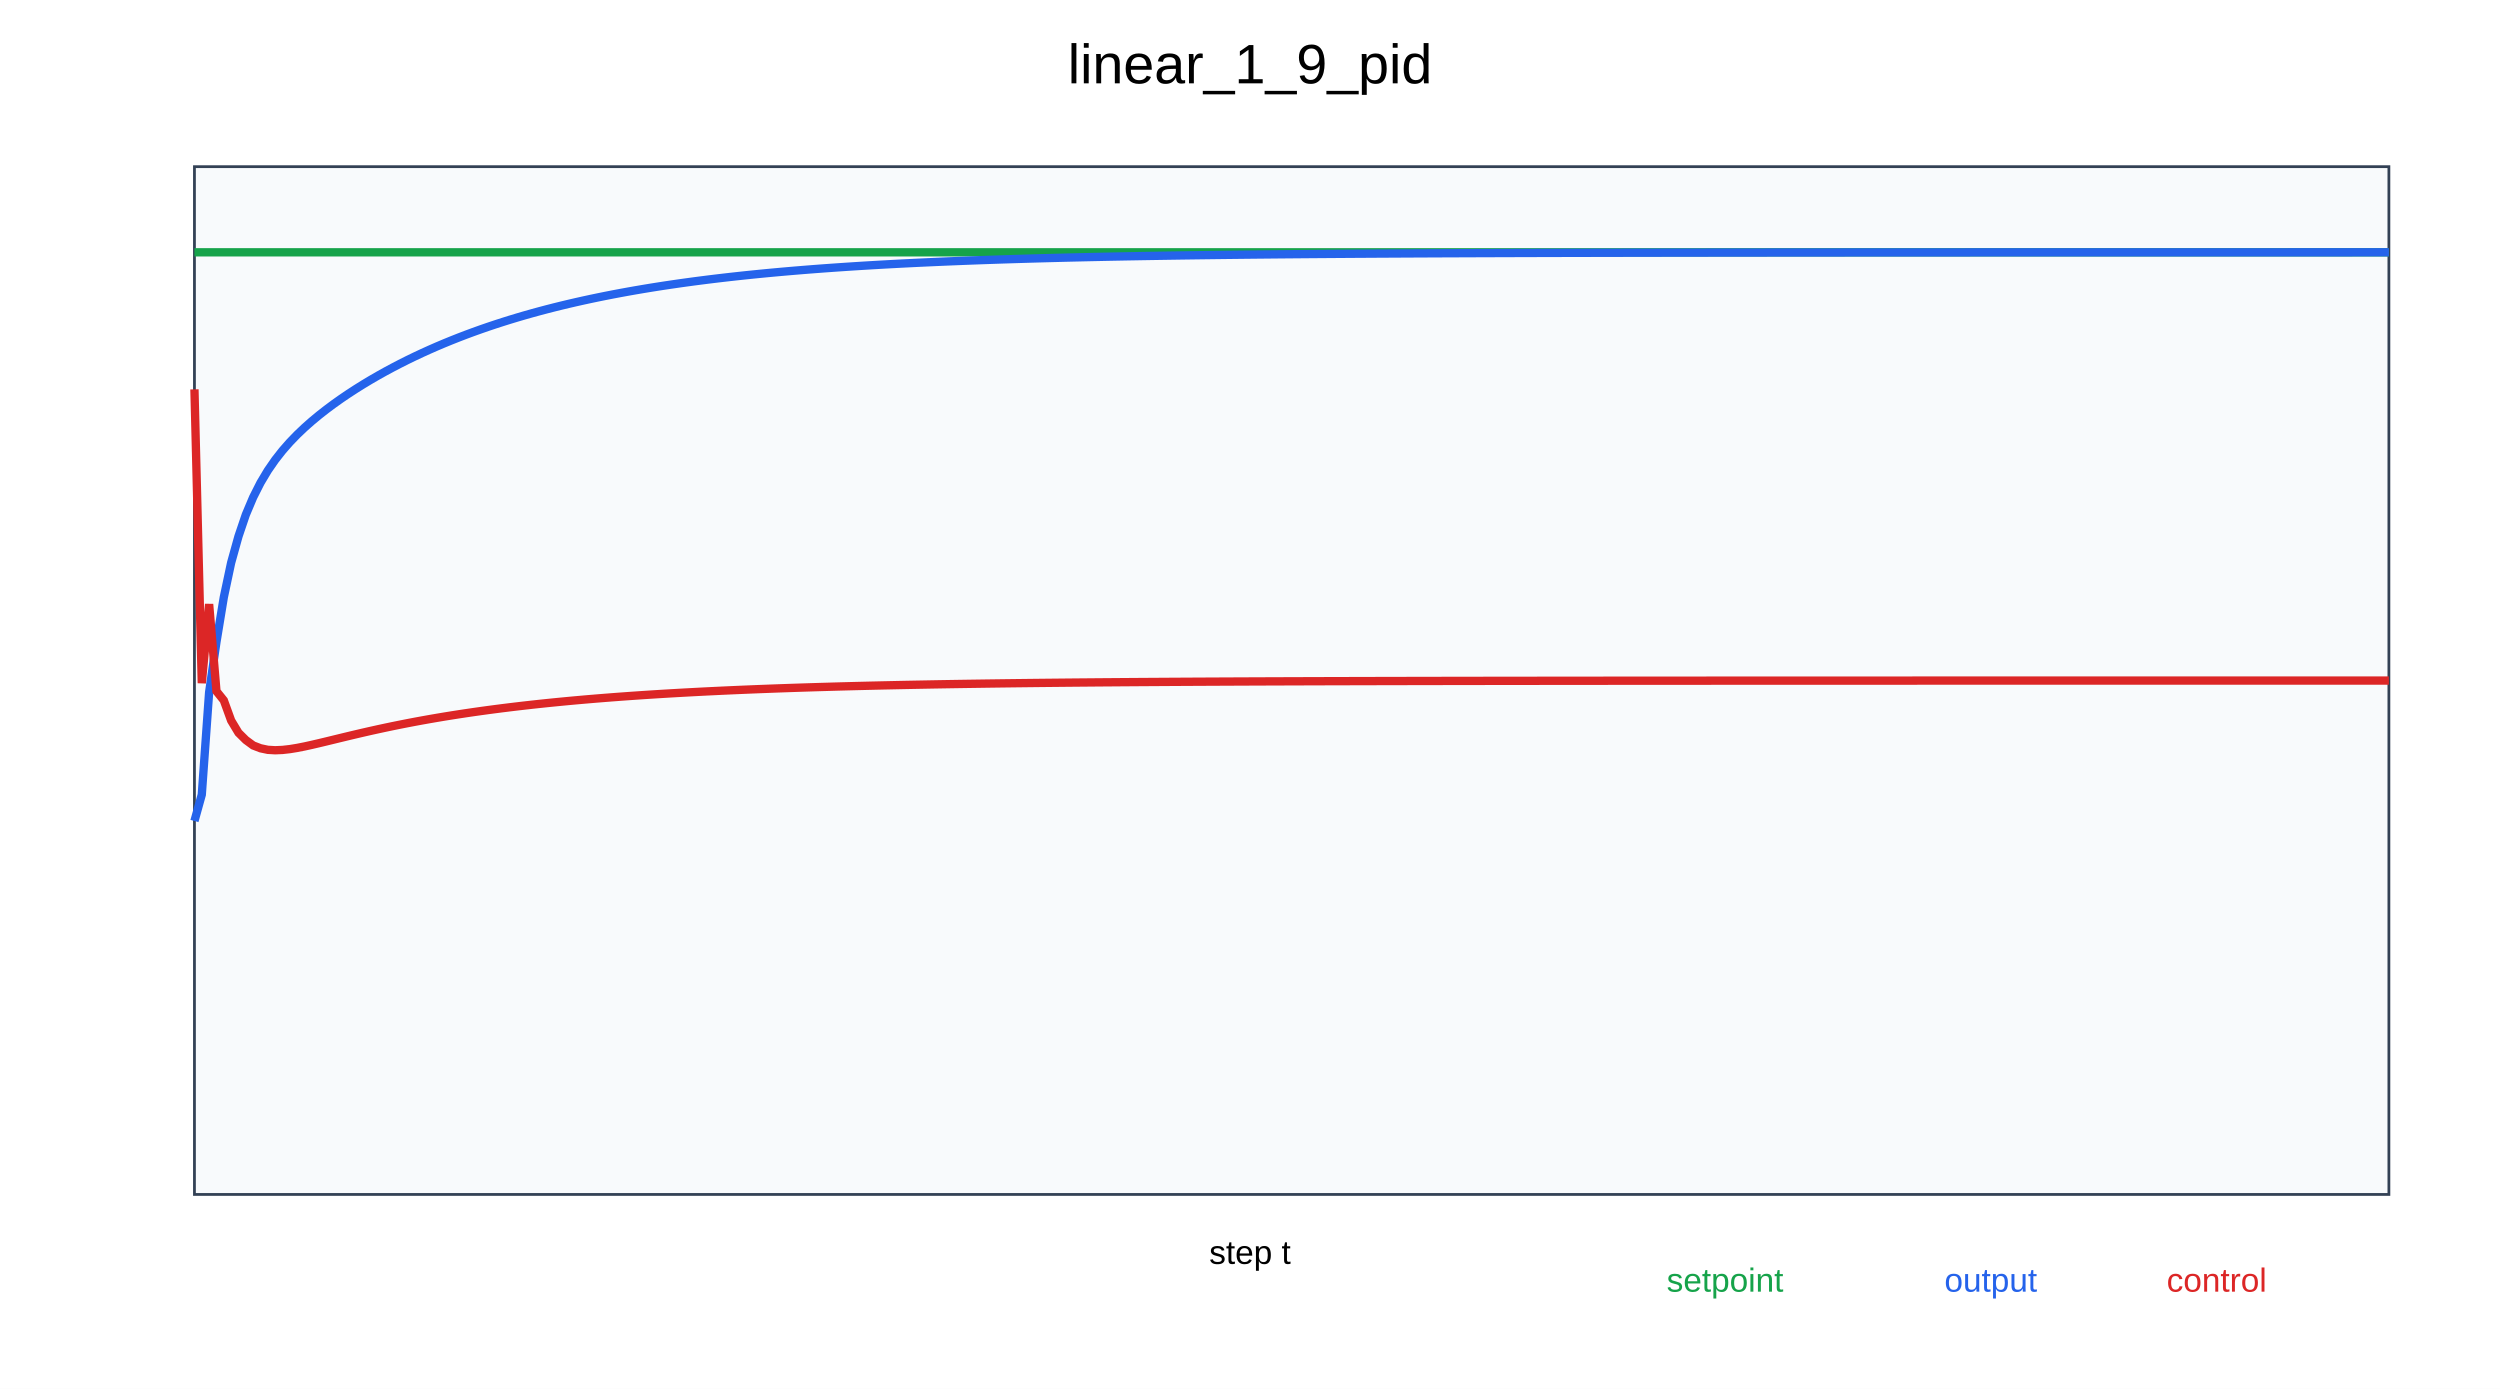
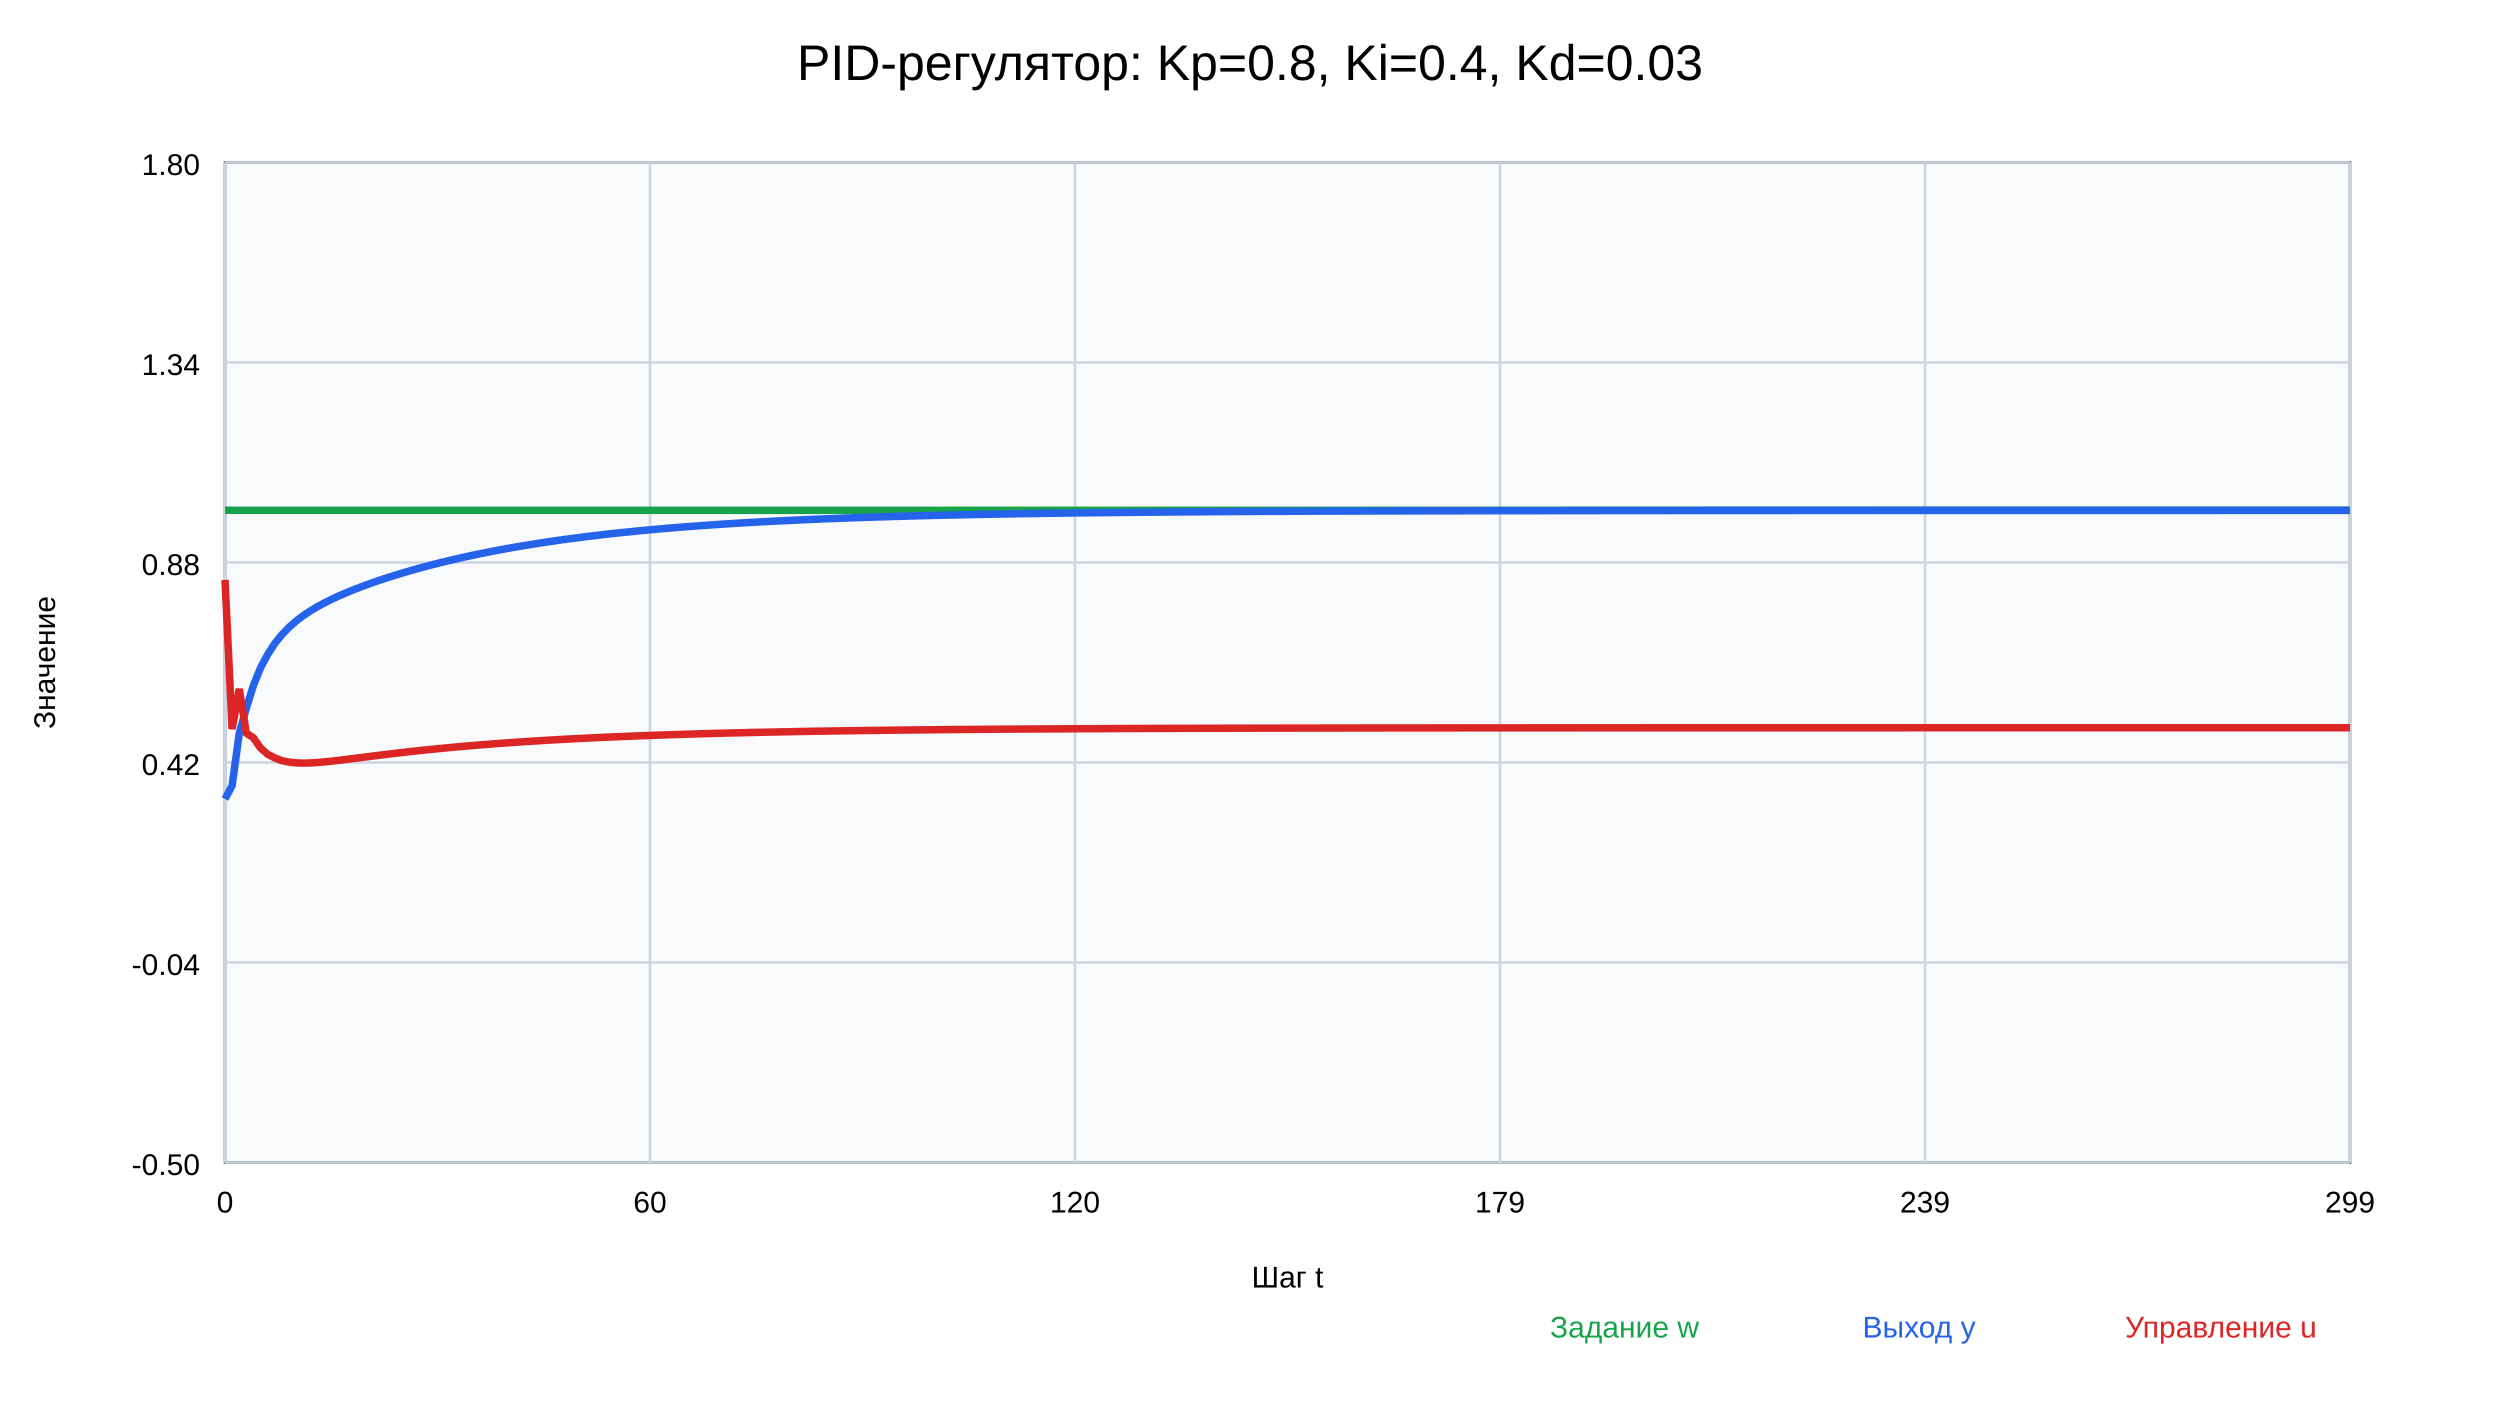
- <svg xmlns="http://www.w3.org/2000/svg" width="900" height="500">
-   <rect x="0" y="0" width="900" height="500" fill="white" />
-   <text x="450" y="30" text-anchor="middle" font-family="Arial" font-size="20">linear_1_9_pid</text>
-   <rect x="70" y="60" width="790" height="370" fill="#f8fafc" stroke="#334155" />
-   <polyline fill="none" stroke="#16a34a" stroke-width="3" points="70,90.833 72.642,90.833 75.284,90.833 77.926,90.833 80.569,90.833 83.211,90.833 85.853,90.833 88.495,90.833 91.137,90.833 93.779,90.833 96.421,90.833 99.064,90.833 101.706,90.833 104.348,90.833 106.99,90.833 109.632,90.833 112.274,90.833 114.916,90.833 117.559,90.833 120.201,90.833 122.843,90.833 125.485,90.833 128.127,90.833 130.769,90.833 133.411,90.833 136.054,90.833 138.696,90.833 141.338,90.833 143.98,90.833 146.622,90.833 149.264,90.833 151.906,90.833 154.548,90.833 157.191,90.833 159.833,90.833 162.475,90.833 165.117,90.833 167.759,90.833 170.401,90.833 173.043,90.833 175.686,90.833 178.328,90.833 180.97,90.833 183.612,90.833 186.254,90.833 188.896,90.833 191.538,90.833 194.181,90.833 196.823,90.833 199.465,90.833 202.107,90.833 204.749,90.833 207.391,90.833 210.033,90.833 212.676,90.833 215.318,90.833 217.96,90.833 220.602,90.833 223.244,90.833 225.886,90.833 228.528,90.833 231.171,90.833 233.813,90.833 236.455,90.833 239.097,90.833 241.739,90.833 244.381,90.833 247.023,90.833 249.666,90.833 252.308,90.833 254.95,90.833 257.592,90.833 260.234,90.833 262.876,90.833 265.518,90.833 268.161,90.833 270.803,90.833 273.445,90.833 276.087,90.833 278.729,90.833 281.371,90.833 284.013,90.833 286.656,90.833 289.298,90.833 291.94,90.833 294.582,90.833 297.224,90.833 299.866,90.833 302.508,90.833 305.151,90.833 307.793,90.833 310.435,90.833 313.077,90.833 315.719,90.833 318.361,90.833 321.003,90.833 323.645,90.833 326.288,90.833 328.93,90.833 331.572,90.833 334.214,90.833 336.856,90.833 339.498,90.833 342.14,90.833 344.783,90.833 347.425,90.833 350.067,90.833 352.709,90.833 355.351,90.833 357.993,90.833 360.635,90.833 363.278,90.833 365.92,90.833 368.562,90.833 371.204,90.833 373.846,90.833 376.488,90.833 379.13,90.833 381.773,90.833 384.415,90.833 387.057,90.833 389.699,90.833 392.341,90.833 394.983,90.833 397.625,90.833 400.268,90.833 402.91,90.833 405.552,90.833 408.194,90.833 410.836,90.833 413.478,90.833 416.12,90.833 418.763,90.833 421.405,90.833 424.047,90.833 426.689,90.833 429.331,90.833 431.973,90.833 434.615,90.833 437.258,90.833 439.9,90.833 442.542,90.833 445.184,90.833 447.826,90.833 450.468,90.833 453.11,90.833 455.753,90.833 458.395,90.833 461.037,90.833 463.679,90.833 466.321,90.833 468.963,90.833 471.605,90.833 474.247,90.833 476.89,90.833 479.532,90.833 482.174,90.833 484.816,90.833 487.458,90.833 490.1,90.833 492.742,90.833 495.385,90.833 498.027,90.833 500.669,90.833 503.311,90.833 505.953,90.833 508.595,90.833 511.237,90.833 513.88,90.833 516.522,90.833 519.164,90.833 521.806,90.833 524.448,90.833 527.09,90.833 529.732,90.833 532.375,90.833 535.017,90.833 537.659,90.833 540.301,90.833 542.943,90.833 545.585,90.833 548.227,90.833 550.87,90.833 553.512,90.833 556.154,90.833 558.796,90.833 561.438,90.833 564.08,90.833 566.722,90.833 569.365,90.833 572.007,90.833 574.649,90.833 577.291,90.833 579.933,90.833 582.575,90.833 585.217,90.833 587.86,90.833 590.502,90.833 593.144,90.833 595.786,90.833 598.428,90.833 601.07,90.833 603.712,90.833 606.355,90.833 608.997,90.833 611.639,90.833 614.281,90.833 616.923,90.833 619.565,90.833 622.207,90.833 624.849,90.833 627.492,90.833 630.134,90.833 632.776,90.833 635.418,90.833 638.06,90.833 640.702,90.833 643.344,90.833 645.987,90.833 648.629,90.833 651.271,90.833 653.913,90.833 656.555,90.833 659.197,90.833 661.839,90.833 664.482,90.833 667.124,90.833 669.766,90.833 672.408,90.833 675.05,90.833 677.692,90.833 680.334,90.833 682.977,90.833 685.619,90.833 688.261,90.833 690.903,90.833 693.545,90.833 696.187,90.833 698.829,90.833 701.472,90.833 704.114,90.833 706.756,90.833 709.398,90.833 712.04,90.833 714.682,90.833 717.324,90.833 719.967,90.833 722.609,90.833 725.251,90.833 727.893,90.833 730.535,90.833 733.177,90.833 735.819,90.833 738.462,90.833 741.104,90.833 743.746,90.833 746.388,90.833 749.03,90.833 751.672,90.833 754.314,90.833 756.957,90.833 759.599,90.833 762.241,90.833 764.883,90.833 767.525,90.833 770.167,90.833 772.809,90.833 775.452,90.833 778.094,90.833 780.736,90.833 783.378,90.833 786.02,90.833 788.662,90.833 791.304,90.833 793.946,90.833 796.589,90.833 799.231,90.833 801.873,90.833 804.515,90.833 807.157,90.833 809.799,90.833 812.441,90.833 815.084,90.833 817.726,90.833 820.368,90.833 823.01,90.833 825.652,90.833 828.294,90.833 830.936,90.833 833.579,90.833 836.221,90.833 838.863,90.833 841.505,90.833 844.147,90.833 846.789,90.833 849.431,90.833 852.074,90.833 854.716,90.833 857.358,90.833 860,90.833 " />
-   <polyline fill="none" stroke="#2563eb" stroke-width="3" points="70,295.567 72.642,286.075 75.284,249.23 77.926,231.087 80.569,215.015 83.211,202.573 85.853,193.082 88.495,185.288 91.137,179.027 93.779,173.798 96.421,169.374 99.064,165.552 101.706,162.188 104.348,159.18 106.99,156.447 109.632,153.934 112.274,151.598 114.916,149.409 117.559,147.341 120.201,145.379 122.843,143.508 125.485,141.718 128.127,140.002 130.769,138.352 133.411,136.765 136.054,135.235 138.696,133.76 141.338,132.336 143.98,130.962 146.622,129.634 149.264,128.351 151.906,127.112 154.548,125.914 157.191,124.756 159.833,123.636 162.475,122.554 165.117,121.507 167.759,120.495 170.401,119.517 173.043,118.571 175.686,117.656 178.328,116.771 180.97,115.916 183.612,115.089 186.254,114.289 188.896,113.515 191.538,112.767 194.181,112.044 196.823,111.344 199.465,110.668 202.107,110.014 204.749,109.381 207.391,108.77 210.033,108.178 212.676,107.606 215.318,107.053 217.96,106.518 220.602,106.001 223.244,105.501 225.886,105.017 228.528,104.549 231.171,104.097 233.813,103.659 236.455,103.236 239.097,102.827 241.739,102.432 244.381,102.049 247.023,101.68 249.666,101.322 252.308,100.976 254.95,100.641 257.592,100.318 260.234,100.005 262.876,99.703 265.518,99.41 268.161,99.127 270.803,98.854 273.445,98.589 276.087,98.334 278.729,98.086 281.371,97.847 284.013,97.616 286.656,97.392 289.298,97.176 291.94,96.967 294.582,96.764 297.224,96.569 299.866,96.38 302.508,96.197 305.151,96.02 307.793,95.849 310.435,95.683 313.077,95.523 315.719,95.369 318.361,95.219 321.003,95.075 323.645,94.935 326.288,94.799 328.93,94.669 331.572,94.542 334.214,94.42 336.856,94.302 339.498,94.187 342.14,94.077 344.783,93.97 347.425,93.866 350.067,93.766 352.709,93.669 355.351,93.576 357.993,93.486 360.635,93.398 363.278,93.314 365.92,93.232 368.562,93.153 371.204,93.076 373.846,93.002 376.488,92.931 379.13,92.862 381.773,92.795 384.415,92.73 387.057,92.667 389.699,92.607 392.341,92.548 394.983,92.492 397.625,92.437 400.268,92.384 402.91,92.333 405.552,92.284 408.194,92.236 410.836,92.19 413.478,92.145 416.12,92.102 418.763,92.06 421.405,92.019 424.047,91.98 426.689,91.942 429.331,91.906 431.973,91.87 434.615,91.836 437.258,91.803 439.9,91.771 442.542,91.74 445.184,91.71 447.826,91.681 450.468,91.653 453.11,91.626 455.753,91.6 458.395,91.575 461.037,91.55 463.679,91.527 466.321,91.504 468.963,91.482 471.605,91.46 474.247,91.44 476.89,91.42 479.532,91.4 482.174,91.382 484.816,91.364 487.458,91.346 490.1,91.329 492.742,91.313 495.385,91.297 498.027,91.282 500.669,91.267 503.311,91.253 505.953,91.239 508.595,91.225 511.237,91.213 513.88,91.2 516.522,91.188 519.164,91.176 521.806,91.165 524.448,91.154 527.09,91.144 529.732,91.133 532.375,91.123 535.017,91.114 537.659,91.105 540.301,91.096 542.943,91.087 545.585,91.079 548.227,91.07 550.87,91.063 553.512,91.055 556.154,91.048 558.796,91.041 561.438,91.034 564.08,91.027 566.722,91.021 569.365,91.015 572.007,91.009 574.649,91.003 577.291,90.997 579.933,90.992 582.575,90.987 585.217,90.982 587.86,90.977 590.502,90.972 593.144,90.967 595.786,90.963 598.428,90.959 601.07,90.955 603.712,90.951 606.355,90.947 608.997,90.943 611.639,90.939 614.281,90.936 616.923,90.933 619.565,90.929 622.207,90.926 624.849,90.923 627.492,90.92 630.134,90.917 632.776,90.914 635.418,90.912 638.06,90.909 640.702,90.907 643.344,90.904 645.987,90.902 648.629,90.9 651.271,90.897 653.913,90.895 656.555,90.893 659.197,90.891 661.839,90.889 664.482,90.888 667.124,90.886 669.766,90.884 672.408,90.882 675.05,90.881 677.692,90.879 680.334,90.878 682.977,90.876 685.619,90.875 688.261,90.873 690.903,90.872 693.545,90.871 696.187,90.87 698.829,90.868 701.472,90.867 704.114,90.866 706.756,90.865 709.398,90.864 712.04,90.863 714.682,90.862 717.324,90.861 719.967,90.86 722.609,90.859 725.251,90.858 727.893,90.858 730.535,90.857 733.177,90.856 735.819,90.855 738.462,90.855 741.104,90.854 743.746,90.853 746.388,90.853 749.03,90.852 751.672,90.851 754.314,90.851 756.957,90.85 759.599,90.85 762.241,90.849 764.883,90.849 767.525,90.848 770.167,90.847 772.809,90.847 775.452,90.847 778.094,90.846 780.736,90.846 783.378,90.845 786.02,90.845 788.662,90.844 791.304,90.844 793.946,90.844 796.589,90.844 799.231,90.843 801.873,90.843 804.515,90.843 807.157,90.842 809.799,90.842 812.441,90.842 815.084,90.841 817.726,90.841 820.368,90.841 823.01,90.841 825.652,90.84 828.294,90.84 830.936,90.84 833.579,90.84 836.221,90.84 838.863,90.839 841.505,90.839 844.147,90.839 846.789,90.839 849.431,90.838 852.074,90.838 854.716,90.838 857.358,90.838 860,90.838 " />
-   <polyline fill="none" stroke="#dc2626" stroke-width="3" points="70,140.167 72.642,245.937 75.284,217.489 77.926,248.835 80.569,252.128 83.211,259.398 85.853,263.792 88.495,266.41 91.137,268.358 93.779,269.378 96.421,269.935 99.064,270.09 101.706,269.978 104.348,269.677 106.99,269.244 109.632,268.723 112.274,268.143 114.916,267.528 117.559,266.893 120.201,266.25 122.843,265.607 125.485,264.969 128.127,264.341 130.769,263.726 133.411,263.124 136.054,262.538 138.696,261.969 141.338,261.415 143.98,260.879 146.622,260.358 149.264,259.854 151.906,259.366 154.548,258.894 157.191,258.437 159.833,257.994 162.475,257.566 165.117,257.152 167.759,256.752 170.401,256.364 173.043,255.99 175.686,255.627 178.328,255.277 180.97,254.938 183.612,254.61 186.254,254.294 188.896,253.987 191.538,253.691 194.181,253.404 196.823,253.127 199.465,252.859 202.107,252.6 204.749,252.349 207.391,252.107 210.033,251.872 212.676,251.646 215.318,251.427 217.96,251.215 220.602,251.01 223.244,250.812 225.886,250.62 228.528,250.435 231.171,250.255 233.813,250.082 236.455,249.914 239.097,249.752 241.739,249.596 244.381,249.444 247.023,249.298 249.666,249.156 252.308,249.019 254.95,248.886 257.592,248.758 260.234,248.634 262.876,248.514 265.518,248.398 268.161,248.286 270.803,248.178 273.445,248.073 276.087,247.972 278.729,247.874 281.371,247.779 284.013,247.687 286.656,247.599 289.298,247.513 291.94,247.43 294.582,247.35 297.224,247.273 299.866,247.198 302.508,247.125 305.151,247.055 307.793,246.987 310.435,246.922 313.077,246.858 315.719,246.797 318.361,246.738 321.003,246.681 323.645,246.625 326.288,246.571 328.93,246.52 331.572,246.47 334.214,246.421 336.856,246.374 339.498,246.329 342.14,246.285 344.783,246.243 347.425,246.202 350.067,246.162 352.709,246.124 355.351,246.087 357.993,246.051 360.635,246.016 363.278,245.983 365.92,245.95 368.562,245.919 371.204,245.889 373.846,245.859 376.488,245.831 379.13,245.804 381.773,245.777 384.415,245.751 387.057,245.727 389.699,245.703 392.341,245.68 394.983,245.657 397.625,245.635 400.268,245.615 402.91,245.594 405.552,245.575 408.194,245.556 410.836,245.537 413.478,245.52 416.12,245.503 418.763,245.486 421.405,245.47 424.047,245.454 426.689,245.439 429.331,245.425 431.973,245.411 434.615,245.397 437.258,245.384 439.9,245.372 442.542,245.359 445.184,245.347 447.826,245.336 450.468,245.325 453.11,245.314 455.753,245.304 458.395,245.294 461.037,245.284 463.679,245.275 466.321,245.266 468.963,245.257 471.605,245.248 474.247,245.24 476.89,245.232 479.532,245.225 482.174,245.217 484.816,245.21 487.458,245.203 490.1,245.197 492.742,245.19 495.385,245.184 498.027,245.178 500.669,245.172 503.311,245.166 505.953,245.161 508.595,245.155 511.237,245.15 513.88,245.145 516.522,245.141 519.164,245.136 521.806,245.131 524.448,245.127 527.09,245.123 529.732,245.119 532.375,245.115 535.017,245.111 537.659,245.107 540.301,245.104 542.943,245.1 545.585,245.097 548.227,245.094 550.87,245.091 553.512,245.088 556.154,245.085 558.796,245.082 561.438,245.079 564.08,245.077 566.722,245.074 569.365,245.072 572.007,245.069 574.649,245.067 577.291,245.065 579.933,245.063 582.575,245.061 585.217,245.059 587.86,245.057 590.502,245.055 593.144,245.053 595.786,245.051 598.428,245.05 601.07,245.048 603.712,245.046 606.355,245.045 608.997,245.043 611.639,245.042 614.281,245.041 616.923,245.039 619.565,245.038 622.207,245.037 624.849,245.036 627.492,245.034 630.134,245.033 632.776,245.032 635.418,245.031 638.06,245.03 640.702,245.029 643.344,245.028 645.987,245.027 648.629,245.026 651.271,245.025 653.913,245.025 656.555,245.024 659.197,245.023 661.839,245.022 664.482,245.021 667.124,245.021 669.766,245.02 672.408,245.019 675.05,245.019 677.692,245.018 680.334,245.018 682.977,245.017 685.619,245.016 688.261,245.016 690.903,245.015 693.545,245.015 696.187,245.014 698.829,245.014 701.472,245.013 704.114,245.013 706.756,245.013 709.398,245.012 712.04,245.012 714.682,245.011 717.324,245.011 719.967,245.011 722.609,245.01 725.251,245.01 727.893,245.01 730.535,245.009 733.177,245.009 735.819,245.009 738.462,245.008 741.104,245.008 743.746,245.008 746.388,245.008 749.03,245.007 751.672,245.007 754.314,245.007 756.957,245.007 759.599,245.006 762.241,245.006 764.883,245.006 767.525,245.006 770.167,245.006 772.809,245.005 775.452,245.005 778.094,245.005 780.736,245.005 783.378,245.005 786.02,245.005 788.662,245.004 791.304,245.004 793.946,245.004 796.589,245.004 799.231,245.004 801.873,245.004 804.515,245.004 807.157,245.004 809.799,245.003 812.441,245.003 815.084,245.003 817.726,245.003 820.368,245.003 823.01,245.003 825.652,245.003 828.294,245.003 830.936,245.003 833.579,245.003 836.221,245.002 838.863,245.002 841.505,245.002 844.147,245.002 846.789,245.002 849.431,245.002 852.074,245.002 854.716,245.002 857.358,245.002 860,245.002 " />
-   <text x="600" y="465" fill="#16a34a" font-family="Arial">setpoint</text>
-   <text x="700" y="465" fill="#2563eb" font-family="Arial">output</text>
-   <text x="780" y="465" fill="#dc2626" font-family="Arial">control</text>
-   <text x="450" y="455" text-anchor="middle" font-family="Arial">step t</text>
+ <svg xmlns="http://www.w3.org/2000/svg" width="1000" height="570">
+   <rect x="0" y="0" width="1000" height="570" fill="white" />
+   <text x="500" y="32" text-anchor="middle" font-family="Arial" font-size="20">PID-регулятор: Kp=0.8, Ki=0.4, Kd=0.03</text>
+   <rect x="90" y="65" width="850" height="400" fill="#f8fafc" stroke="#334155" />
+   <line x1="90.00" y1="65.00" x2="940.00" y2="65.00" stroke="#cbd5e1" />
+   <text x="80" y="70.00" text-anchor="end" font-family="Arial" font-size="12">1.80</text>
+   <line x1="90.00" y1="145.00" x2="940.00" y2="145.00" stroke="#cbd5e1" />
+   <text x="80" y="150.00" text-anchor="end" font-family="Arial" font-size="12">1.34</text>
+   <line x1="90.00" y1="225.00" x2="940.00" y2="225.00" stroke="#cbd5e1" />
+   <text x="80" y="230.00" text-anchor="end" font-family="Arial" font-size="12">0.88</text>
+   <line x1="90.00" y1="305.00" x2="940.00" y2="305.00" stroke="#cbd5e1" />
+   <text x="80" y="310.00" text-anchor="end" font-family="Arial" font-size="12">0.42</text>
+   <line x1="90.00" y1="385.00" x2="940.00" y2="385.00" stroke="#cbd5e1" />
+   <text x="80" y="390.00" text-anchor="end" font-family="Arial" font-size="12">-0.04</text>
+   <line x1="90.00" y1="465.00" x2="940.00" y2="465.00" stroke="#cbd5e1" />
+   <text x="80" y="470.00" text-anchor="end" font-family="Arial" font-size="12">-0.50</text>
+   <line x1="90.00" y1="65.00" x2="90.00" y2="465.00" stroke="#cbd5e1" />
+   <text x="90.00" y="485" text-anchor="middle" font-family="Arial" font-size="12">0</text>
+   <line x1="260.00" y1="65.00" x2="260.00" y2="465.00" stroke="#cbd5e1" />
+   <text x="260.00" y="485" text-anchor="middle" font-family="Arial" font-size="12">60</text>
+   <line x1="430.00" y1="65.00" x2="430.00" y2="465.00" stroke="#cbd5e1" />
+   <text x="430.00" y="485" text-anchor="middle" font-family="Arial" font-size="12">120</text>
+   <line x1="600.00" y1="65.00" x2="600.00" y2="465.00" stroke="#cbd5e1" />
+   <text x="600.00" y="485" text-anchor="middle" font-family="Arial" font-size="12">179</text>
+   <line x1="770.00" y1="65.00" x2="770.00" y2="465.00" stroke="#cbd5e1" />
+   <text x="770.00" y="485" text-anchor="middle" font-family="Arial" font-size="12">239</text>
+   <line x1="940.00" y1="65.00" x2="940.00" y2="465.00" stroke="#cbd5e1" />
+   <text x="940.00" y="485" text-anchor="middle" font-family="Arial" font-size="12">299</text>
+   <polyline fill="none" stroke="#16a34a" stroke-width="3" points="90.00,204.13 92.84,204.13 95.69,204.13 98.53,204.13 101.37,204.13 104.21,204.13 107.06,204.13 109.90,204.13 112.74,204.13 115.59,204.13 118.43,204.13 121.27,204.13 124.11,204.13 126.96,204.13 129.80,204.13 132.64,204.13 135.48,204.13 138.33,204.13 141.17,204.13 144.01,204.13 146.86,204.13 149.70,204.13 152.54,204.13 155.38,204.13 158.23,204.13 161.07,204.13 163.91,204.13 166.76,204.13 169.60,204.13 172.44,204.13 175.28,204.13 178.13,204.13 180.97,204.13 183.81,204.13 186.66,204.13 189.50,204.13 192.34,204.13 195.18,204.13 198.03,204.13 200.87,204.13 203.71,204.13 206.56,204.13 209.40,204.13 212.24,204.13 215.08,204.13 217.93,204.13 220.77,204.13 223.61,204.13 226.45,204.13 229.30,204.13 232.14,204.13 234.98,204.13 237.83,204.13 240.67,204.13 243.51,204.13 246.35,204.13 249.20,204.13 252.04,204.13 254.88,204.13 257.73,204.13 260.57,204.13 263.41,204.13 266.25,204.13 269.10,204.13 271.94,204.13 274.78,204.13 277.63,204.13 280.47,204.13 283.31,204.13 286.15,204.13 289.00,204.13 291.84,204.13 294.68,204.13 297.53,204.13 300.37,204.13 303.21,204.13 306.05,204.13 308.90,204.13 311.74,204.13 314.58,204.13 317.42,204.13 320.27,204.13 323.11,204.13 325.95,204.13 328.80,204.13 331.64,204.13 334.48,204.13 337.32,204.13 340.17,204.13 343.01,204.13 345.85,204.13 348.70,204.13 351.54,204.13 354.38,204.13 357.22,204.13 360.07,204.13 362.91,204.13 365.75,204.13 368.60,204.13 371.44,204.13 374.28,204.13 377.12,204.13 379.97,204.13 382.81,204.13 385.65,204.13 388.49,204.13 391.34,204.13 394.18,204.13 397.02,204.13 399.87,204.13 402.71,204.13 405.55,204.13 408.39,204.13 411.24,204.13 414.08,204.13 416.92,204.13 419.77,204.13 422.61,204.13 425.45,204.13 428.29,204.13 431.14,204.13 433.98,204.13 436.82,204.13 439.67,204.13 442.51,204.13 445.35,204.13 448.19,204.13 451.04,204.13 453.88,204.13 456.72,204.13 459.57,204.13 462.41,204.13 465.25,204.13 468.09,204.13 470.94,204.13 473.78,204.13 476.62,204.13 479.46,204.13 482.31,204.13 485.15,204.13 487.99,204.13 490.84,204.13 493.68,204.13 496.52,204.13 499.36,204.13 502.21,204.13 505.05,204.13 507.89,204.13 510.74,204.13 513.58,204.13 516.42,204.13 519.26,204.13 522.11,204.13 524.95,204.13 527.79,204.13 530.64,204.13 533.48,204.13 536.32,204.13 539.16,204.13 542.01,204.13 544.85,204.13 547.69,204.13 550.54,204.13 553.38,204.13 556.22,204.13 559.06,204.13 561.91,204.13 564.75,204.13 567.59,204.13 570.43,204.13 573.28,204.13 576.12,204.13 578.96,204.13 581.81,204.13 584.65,204.13 587.49,204.13 590.33,204.13 593.18,204.13 596.02,204.13 598.86,204.13 601.71,204.13 604.55,204.13 607.39,204.13 610.23,204.13 613.08,204.13 615.92,204.13 618.76,204.13 621.61,204.13 624.45,204.13 627.29,204.13 630.13,204.13 632.98,204.13 635.82,204.13 638.66,204.13 641.51,204.13 644.35,204.13 647.19,204.13 650.03,204.13 652.88,204.13 655.72,204.13 658.56,204.13 661.40,204.13 664.25,204.13 667.09,204.13 669.93,204.13 672.78,204.13 675.62,204.13 678.46,204.13 681.30,204.13 684.15,204.13 686.99,204.13 689.83,204.13 692.68,204.13 695.52,204.13 698.36,204.13 701.20,204.13 704.05,204.13 706.89,204.13 709.73,204.13 712.58,204.13 715.42,204.13 718.26,204.13 721.10,204.13 723.95,204.13 726.79,204.13 729.63,204.13 732.47,204.13 735.32,204.13 738.16,204.13 741.00,204.13 743.85,204.13 746.69,204.13 749.53,204.13 752.37,204.13 755.22,204.13 758.06,204.13 760.90,204.13 763.75,204.13 766.59,204.13 769.43,204.13 772.27,204.13 775.12,204.13 777.96,204.13 780.80,204.13 783.65,204.13 786.49,204.13 789.33,204.13 792.17,204.13 795.02,204.13 797.86,204.13 800.70,204.13 803.55,204.13 806.39,204.13 809.23,204.13 812.07,204.13 814.92,204.13 817.76,204.13 820.60,204.13 823.44,204.13 826.29,204.13 829.13,204.13 831.97,204.13 834.82,204.13 837.66,204.13 840.50,204.13 843.34,204.13 846.19,204.13 849.03,204.13 851.87,204.13 854.72,204.13 857.56,204.13 860.40,204.13 863.24,204.13 866.09,204.13 868.93,204.13 871.77,204.13 874.62,204.13 877.46,204.13 880.30,204.13 883.14,204.13 885.99,204.13 888.83,204.13 891.67,204.13 894.52,204.13 897.36,204.13 900.20,204.13 903.04,204.13 905.89,204.13 908.73,204.13 911.57,204.13 914.41,204.13 917.26,204.13 920.10,204.13 922.94,204.13 925.79,204.13 928.63,204.13 931.47,204.13 934.31,204.13 937.16,204.13 940.00,204.13 " />
+   <polyline fill="none" stroke="#2563eb" stroke-width="3" points="90.00,319.61 92.84,314.25 95.69,293.47 98.53,283.24 101.37,274.17 104.21,267.16 107.06,261.80 109.90,257.41 112.74,253.88 115.59,250.93 118.43,248.43 121.27,246.27 124.11,244.38 126.96,242.68 129.80,241.14 132.64,239.72 135.48,238.40 138.33,237.17 141.17,236.00 144.01,234.90 146.86,233.84 149.70,232.83 152.54,231.86 155.38,230.93 158.23,230.04 161.07,229.17 163.91,228.34 166.76,227.54 169.60,226.76 172.44,226.02 175.28,225.29 178.13,224.59 180.97,223.92 183.81,223.26 186.66,222.63 189.50,222.02 192.34,221.43 195.18,220.86 198.03,220.31 200.87,219.78 203.71,219.26 206.56,218.76 209.40,218.28 212.24,217.81 215.08,217.36 217.93,216.92 220.77,216.50 223.61,216.09 226.45,215.70 229.30,215.32 232.14,214.95 234.98,214.59 237.83,214.25 240.67,213.91 243.51,213.59 246.35,213.28 249.20,212.98 252.04,212.69 254.88,212.40 257.73,212.13 260.57,211.87 263.41,211.61 266.25,211.36 269.10,211.13 271.94,210.90 274.78,210.67 277.63,210.46 280.47,210.25 283.31,210.05 286.15,209.85 289.00,209.66 291.84,209.48 294.68,209.30 297.53,209.13 300.37,208.97 303.21,208.81 306.05,208.65 308.90,208.51 311.74,208.36 314.58,208.22 317.42,208.09 320.27,207.96 323.11,207.83 325.95,207.71 328.80,207.59 331.64,207.48 334.48,207.37 337.32,207.26 340.17,207.16 343.01,207.06 345.85,206.96 348.70,206.87 351.54,206.78 354.38,206.69 357.22,206.60 360.07,206.52 362.91,206.44 365.75,206.37 368.60,206.29 371.44,206.22 374.28,206.15 377.12,206.09 379.97,206.02 382.81,205.96 385.65,205.90 388.49,205.84 391.34,205.78 394.18,205.73 397.02,205.68 399.87,205.63 402.71,205.58 405.55,205.53 408.39,205.48 411.24,205.44 414.08,205.40 416.92,205.35 419.77,205.31 422.61,205.27 425.45,205.24 428.29,205.20 431.14,205.16 433.98,205.13 436.82,205.10 439.67,205.07 442.51,205.04 445.35,205.01 448.19,204.98 451.04,204.95 453.88,204.92 456.72,204.90 459.57,204.87 462.41,204.85 465.25,204.82 468.09,204.80 470.94,204.78 473.78,204.76 476.62,204.74 479.46,204.72 482.31,204.70 485.15,204.68 487.99,204.66 490.84,204.64 493.68,204.63 496.52,204.61 499.36,204.59 502.21,204.58 505.05,204.56 507.89,204.55 510.74,204.53 513.58,204.52 516.42,204.51 519.26,204.50 522.11,204.48 524.95,204.47 527.79,204.46 530.64,204.45 533.48,204.44 536.32,204.43 539.16,204.42 542.01,204.41 544.85,204.40 547.69,204.39 550.54,204.38 553.38,204.38 556.22,204.37 559.06,204.36 561.91,204.35 564.75,204.34 567.59,204.34 570.43,204.33 573.28,204.32 576.12,204.32 578.96,204.31 581.81,204.31 584.65,204.30 587.49,204.29 590.33,204.29 593.18,204.28 596.02,204.28 598.86,204.27 601.71,204.27 604.55,204.26 607.39,204.26 610.23,204.26 613.08,204.25 615.92,204.25 618.76,204.24 621.61,204.24 624.45,204.24 627.29,204.23 630.13,204.23 632.98,204.23 635.82,204.22 638.66,204.22 641.51,204.22 644.35,204.21 647.19,204.21 650.03,204.21 652.88,204.21 655.72,204.20 658.56,204.20 661.40,204.20 664.25,204.20 667.09,204.19 669.93,204.19 672.78,204.19 675.62,204.19 678.46,204.19 681.30,204.18 684.15,204.18 686.99,204.18 689.83,204.18 692.68,204.18 695.52,204.18 698.36,204.17 701.20,204.17 704.05,204.17 706.89,204.17 709.73,204.17 712.58,204.17 715.42,204.17 718.26,204.17 721.10,204.16 723.95,204.16 726.79,204.16 729.63,204.16 732.47,204.16 735.32,204.16 738.16,204.16 741.00,204.16 743.85,204.16 746.69,204.16 749.53,204.15 752.37,204.15 755.22,204.15 758.06,204.15 760.90,204.15 763.75,204.15 766.59,204.15 769.43,204.15 772.27,204.15 775.12,204.15 777.96,204.15 780.80,204.15 783.65,204.15 786.49,204.15 789.33,204.15 792.17,204.15 795.02,204.14 797.86,204.14 800.70,204.14 803.55,204.14 806.39,204.14 809.23,204.14 812.07,204.14 814.92,204.14 817.76,204.14 820.60,204.14 823.44,204.14 826.29,204.14 829.13,204.14 831.97,204.14 834.82,204.14 837.66,204.14 840.50,204.14 843.34,204.14 846.19,204.14 849.03,204.14 851.87,204.14 854.72,204.14 857.56,204.14 860.40,204.14 863.24,204.14 866.09,204.14 868.93,204.14 871.77,204.14 874.62,204.14 877.46,204.14 880.30,204.14 883.14,204.14 885.99,204.14 888.83,204.14 891.67,204.13 894.52,204.13 897.36,204.13 900.20,204.13 903.04,204.13 905.89,204.13 908.73,204.13 911.57,204.13 914.41,204.13 917.26,204.13 920.10,204.13 922.94,204.13 925.79,204.13 928.63,204.13 931.47,204.13 934.31,204.13 937.16,204.13 940.00,204.13 " />
+   <polyline fill="none" stroke="#dc2626" stroke-width="3" points="90.00,231.96 92.84,291.62 95.69,275.57 98.53,293.25 101.37,295.11 104.21,299.21 107.06,301.69 109.90,303.16 112.74,304.26 115.59,304.84 118.43,305.15 121.27,305.24 124.11,305.18 126.96,305.01 129.80,304.76 132.64,304.47 135.48,304.14 138.33,303.79 141.17,303.44 144.01,303.07 146.86,302.71 149.70,302.35 152.54,302.00 155.38,301.65 158.23,301.31 161.07,300.98 163.91,300.66 166.76,300.35 169.60,300.04 172.44,299.75 175.28,299.47 178.13,299.19 180.97,298.92 183.81,298.67 186.66,298.42 189.50,298.17 192.34,297.94 195.18,297.72 198.03,297.50 200.87,297.29 203.71,297.08 206.56,296.88 209.40,296.69 212.24,296.51 215.08,296.33 217.93,296.16 220.77,295.99 223.61,295.83 226.45,295.67 229.30,295.52 232.14,295.37 234.98,295.23 237.83,295.10 240.67,294.96 243.51,294.84 246.35,294.71 249.20,294.59 252.04,294.48 254.88,294.36 257.73,294.26 260.57,294.15 263.41,294.05 266.25,293.95 269.10,293.86 271.94,293.77 274.78,293.68 277.63,293.59 280.47,293.51 283.31,293.43 286.15,293.35 289.00,293.28 291.84,293.21 294.68,293.14 297.53,293.07 300.37,293.00 303.21,292.94 306.05,292.88 308.90,292.82 311.74,292.76 314.58,292.71 317.42,292.65 320.27,292.60 323.11,292.55 325.95,292.50 328.80,292.46 331.64,292.41 334.48,292.37 337.32,292.33 340.17,292.29 343.01,292.25 345.85,292.21 348.70,292.17 351.54,292.14 354.38,292.10 357.22,292.07 360.07,292.03 362.91,292.00 365.75,291.97 368.60,291.94 371.44,291.92 374.28,291.89 377.12,291.86 379.97,291.84 382.81,291.81 385.65,291.79 388.49,291.76 391.34,291.74 394.18,291.72 397.02,291.70 399.87,291.68 402.71,291.66 405.55,291.64 408.39,291.62 411.24,291.61 414.08,291.59 416.92,291.57 419.77,291.56 422.61,291.54 425.45,291.53 428.29,291.51 431.14,291.50 433.98,291.48 436.82,291.47 439.67,291.46 442.51,291.45 445.35,291.43 448.19,291.42 451.04,291.41 453.88,291.40 456.72,291.39 459.57,291.38 462.41,291.37 465.25,291.36 468.09,291.35 470.94,291.34 473.78,291.33 476.62,291.33 479.46,291.32 482.31,291.31 485.15,291.30 487.99,291.30 490.84,291.29 493.68,291.28 496.52,291.28 499.36,291.27 502.21,291.26 505.05,291.26 507.89,291.25 510.74,291.25 513.58,291.24 516.42,291.24 519.26,291.23 522.11,291.23 524.95,291.22 527.79,291.22 530.64,291.21 533.48,291.21 536.32,291.21 539.16,291.20 542.01,291.20 544.85,291.19 547.69,291.19 550.54,291.19 553.38,291.18 556.22,291.18 559.06,291.18 561.91,291.17 564.75,291.17 567.59,291.17 570.43,291.17 573.28,291.16 576.12,291.16 578.96,291.16 581.81,291.16 584.65,291.15 587.49,291.15 590.33,291.15 593.18,291.15 596.02,291.15 598.86,291.14 601.71,291.14 604.55,291.14 607.39,291.14 610.23,291.14 613.08,291.13 615.92,291.13 618.76,291.13 621.61,291.13 624.45,291.13 627.29,291.13 630.13,291.13 632.98,291.12 635.82,291.12 638.66,291.12 641.51,291.12 644.35,291.12 647.19,291.12 650.03,291.12 652.88,291.12 655.72,291.12 658.56,291.11 661.40,291.11 664.25,291.11 667.09,291.11 669.93,291.11 672.78,291.11 675.62,291.11 678.46,291.11 681.30,291.11 684.15,291.11 686.99,291.11 689.83,291.11 692.68,291.11 695.52,291.11 698.36,291.10 701.20,291.10 704.05,291.10 706.89,291.10 709.73,291.10 712.58,291.10 715.42,291.10 718.26,291.10 721.10,291.10 723.95,291.10 726.79,291.10 729.63,291.10 732.47,291.10 735.32,291.10 738.16,291.10 741.00,291.10 743.85,291.10 746.69,291.10 749.53,291.10 752.37,291.10 755.22,291.10 758.06,291.10 760.90,291.10 763.75,291.10 766.59,291.09 769.43,291.09 772.27,291.09 775.12,291.09 777.96,291.09 780.80,291.09 783.65,291.09 786.49,291.09 789.33,291.09 792.17,291.09 795.02,291.09 797.86,291.09 800.70,291.09 803.55,291.09 806.39,291.09 809.23,291.09 812.07,291.09 814.92,291.09 817.76,291.09 820.60,291.09 823.44,291.09 826.29,291.09 829.13,291.09 831.97,291.09 834.82,291.09 837.66,291.09 840.50,291.09 843.34,291.09 846.19,291.09 849.03,291.09 851.87,291.09 854.72,291.09 857.56,291.09 860.40,291.09 863.24,291.09 866.09,291.09 868.93,291.09 871.77,291.09 874.62,291.09 877.46,291.09 880.30,291.09 883.14,291.09 885.99,291.09 888.83,291.09 891.67,291.09 894.52,291.09 897.36,291.09 900.20,291.09 903.04,291.09 905.89,291.09 908.73,291.09 911.57,291.09 914.41,291.09 917.26,291.09 920.10,291.09 922.94,291.09 925.79,291.09 928.63,291.09 931.47,291.09 934.31,291.09 937.16,291.09 940.00,291.09 " />
+   <text x="620" y="535" fill="#16a34a" font-family="Arial">Задание w</text>
+   <text x="745" y="535" fill="#2563eb" font-family="Arial">Выход y</text>
+   <text x="850" y="535" fill="#dc2626" font-family="Arial">Управление u</text>
+   <text x="515" y="515" text-anchor="middle" font-family="Arial">Шаг t</text>
+   <text x="22" y="265" text-anchor="middle" font-family="Arial" transform="rotate(-90 22 265)">Значение</text>
</svg>
